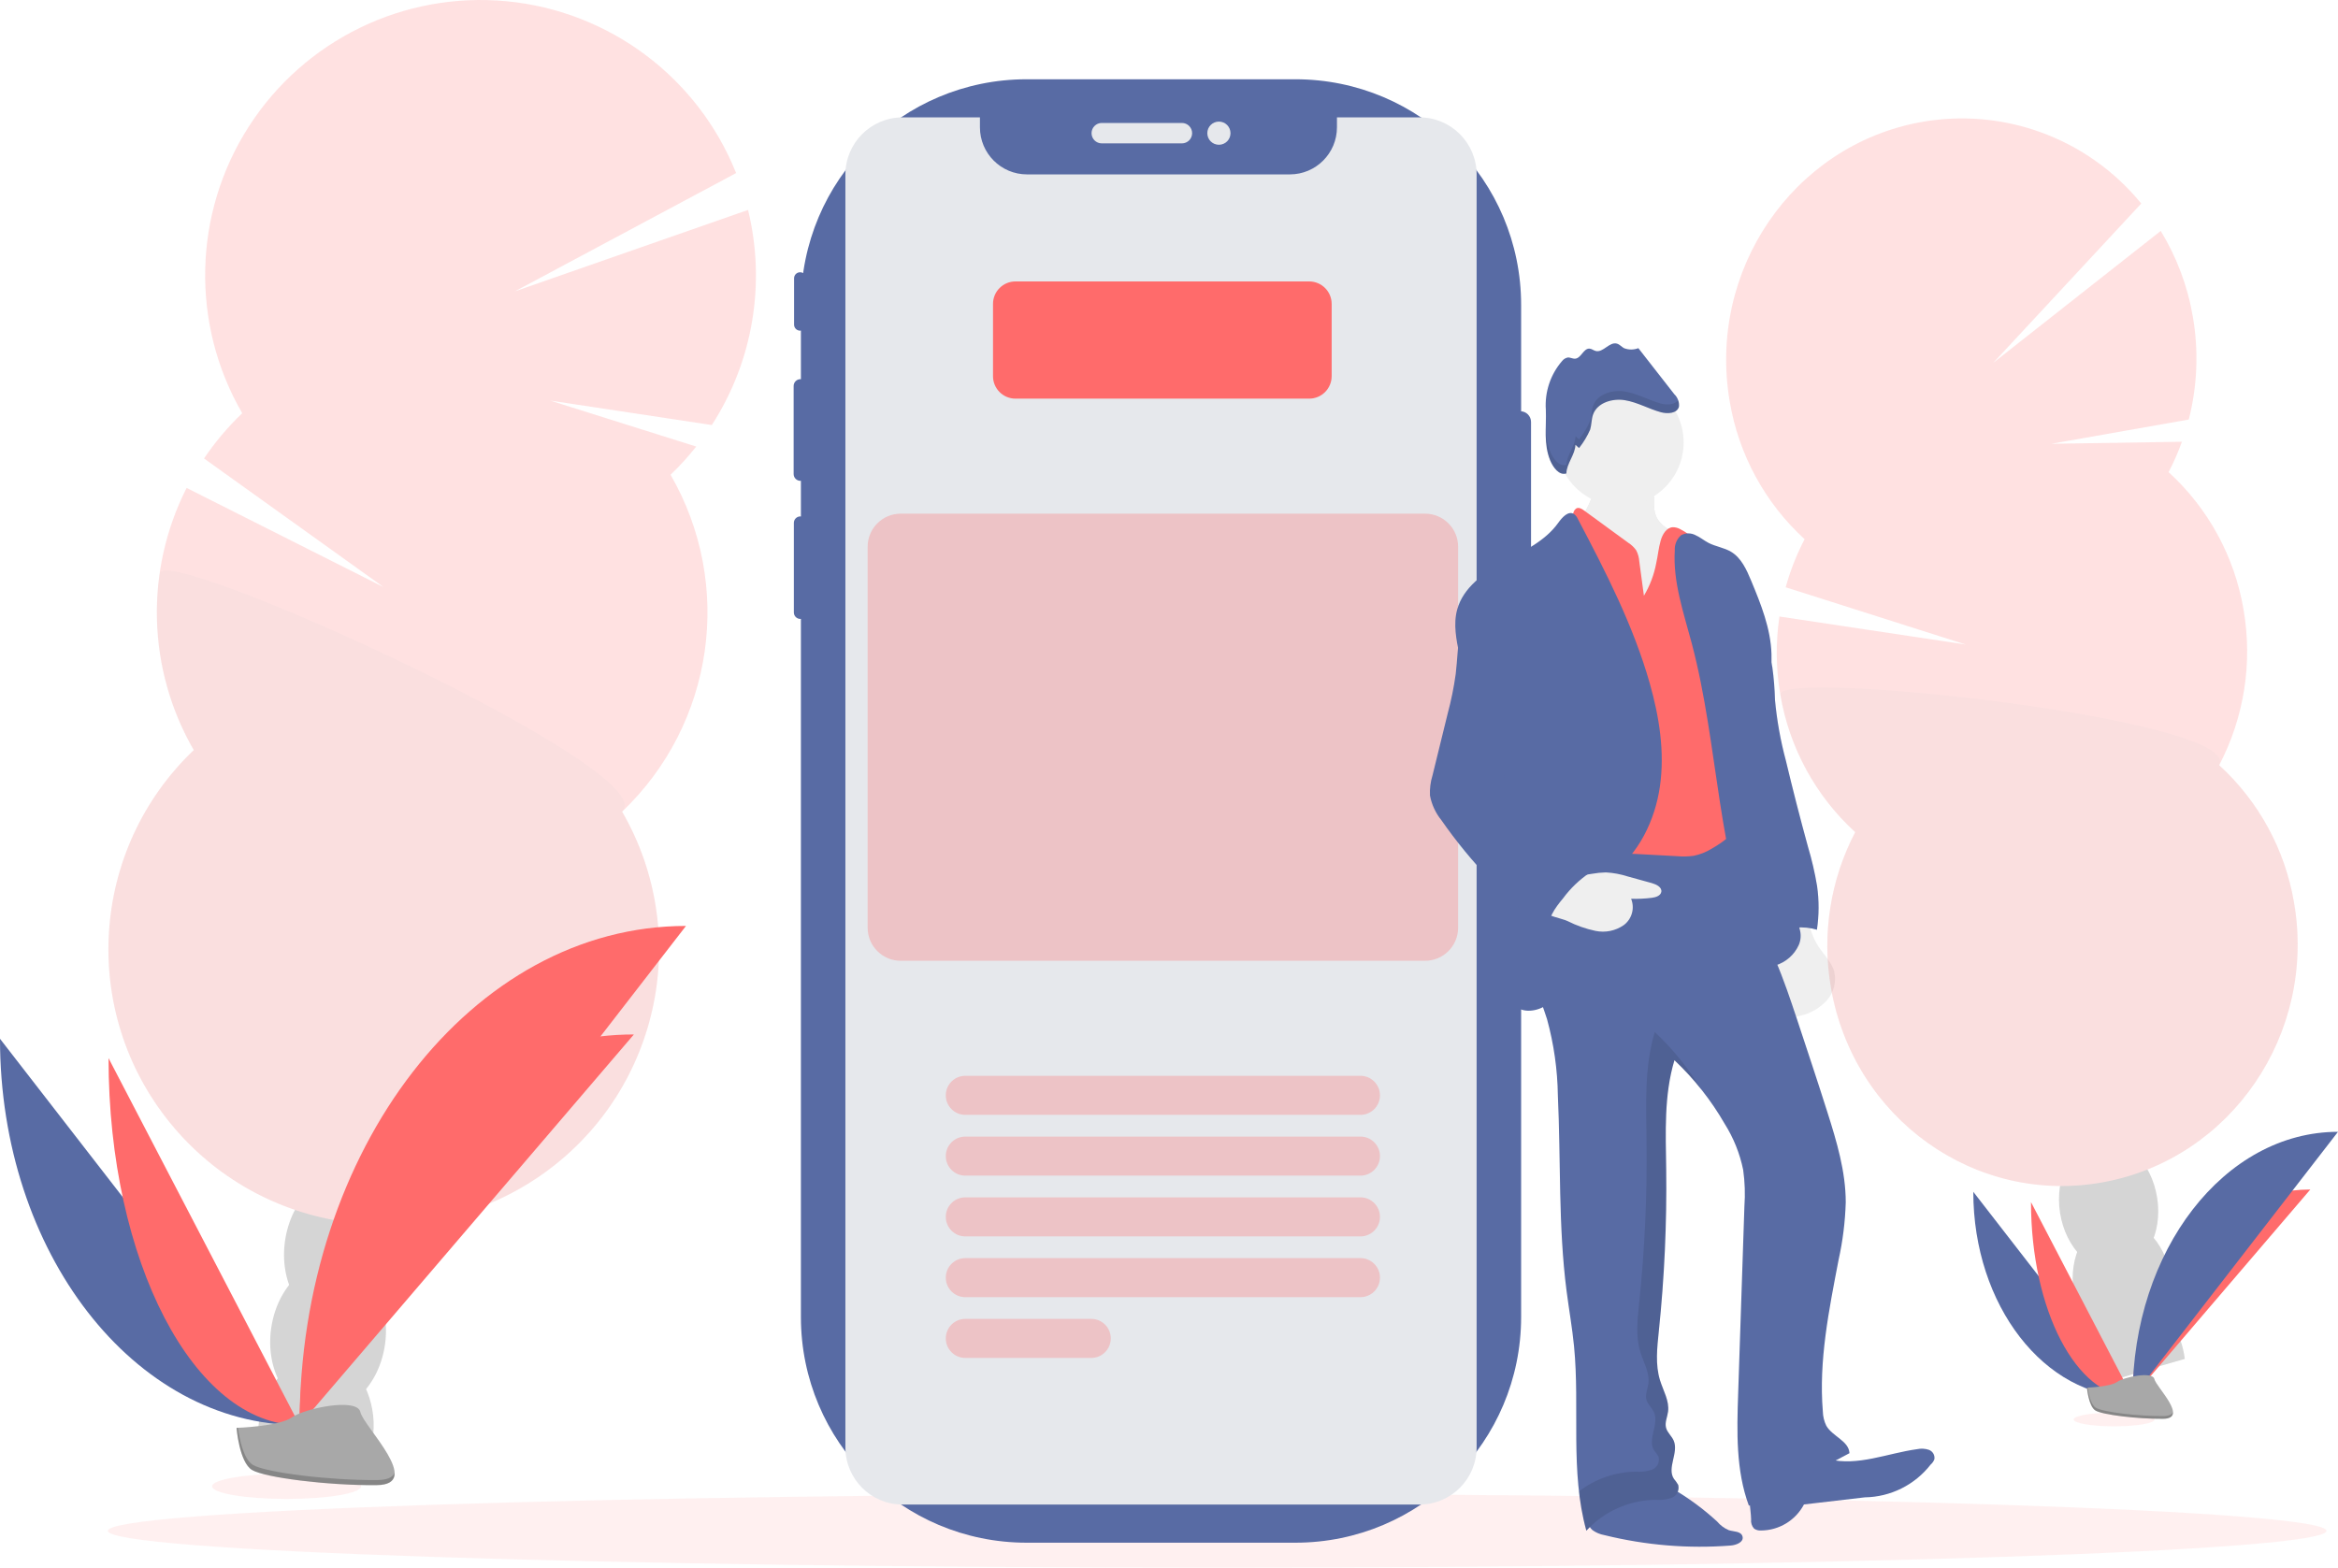
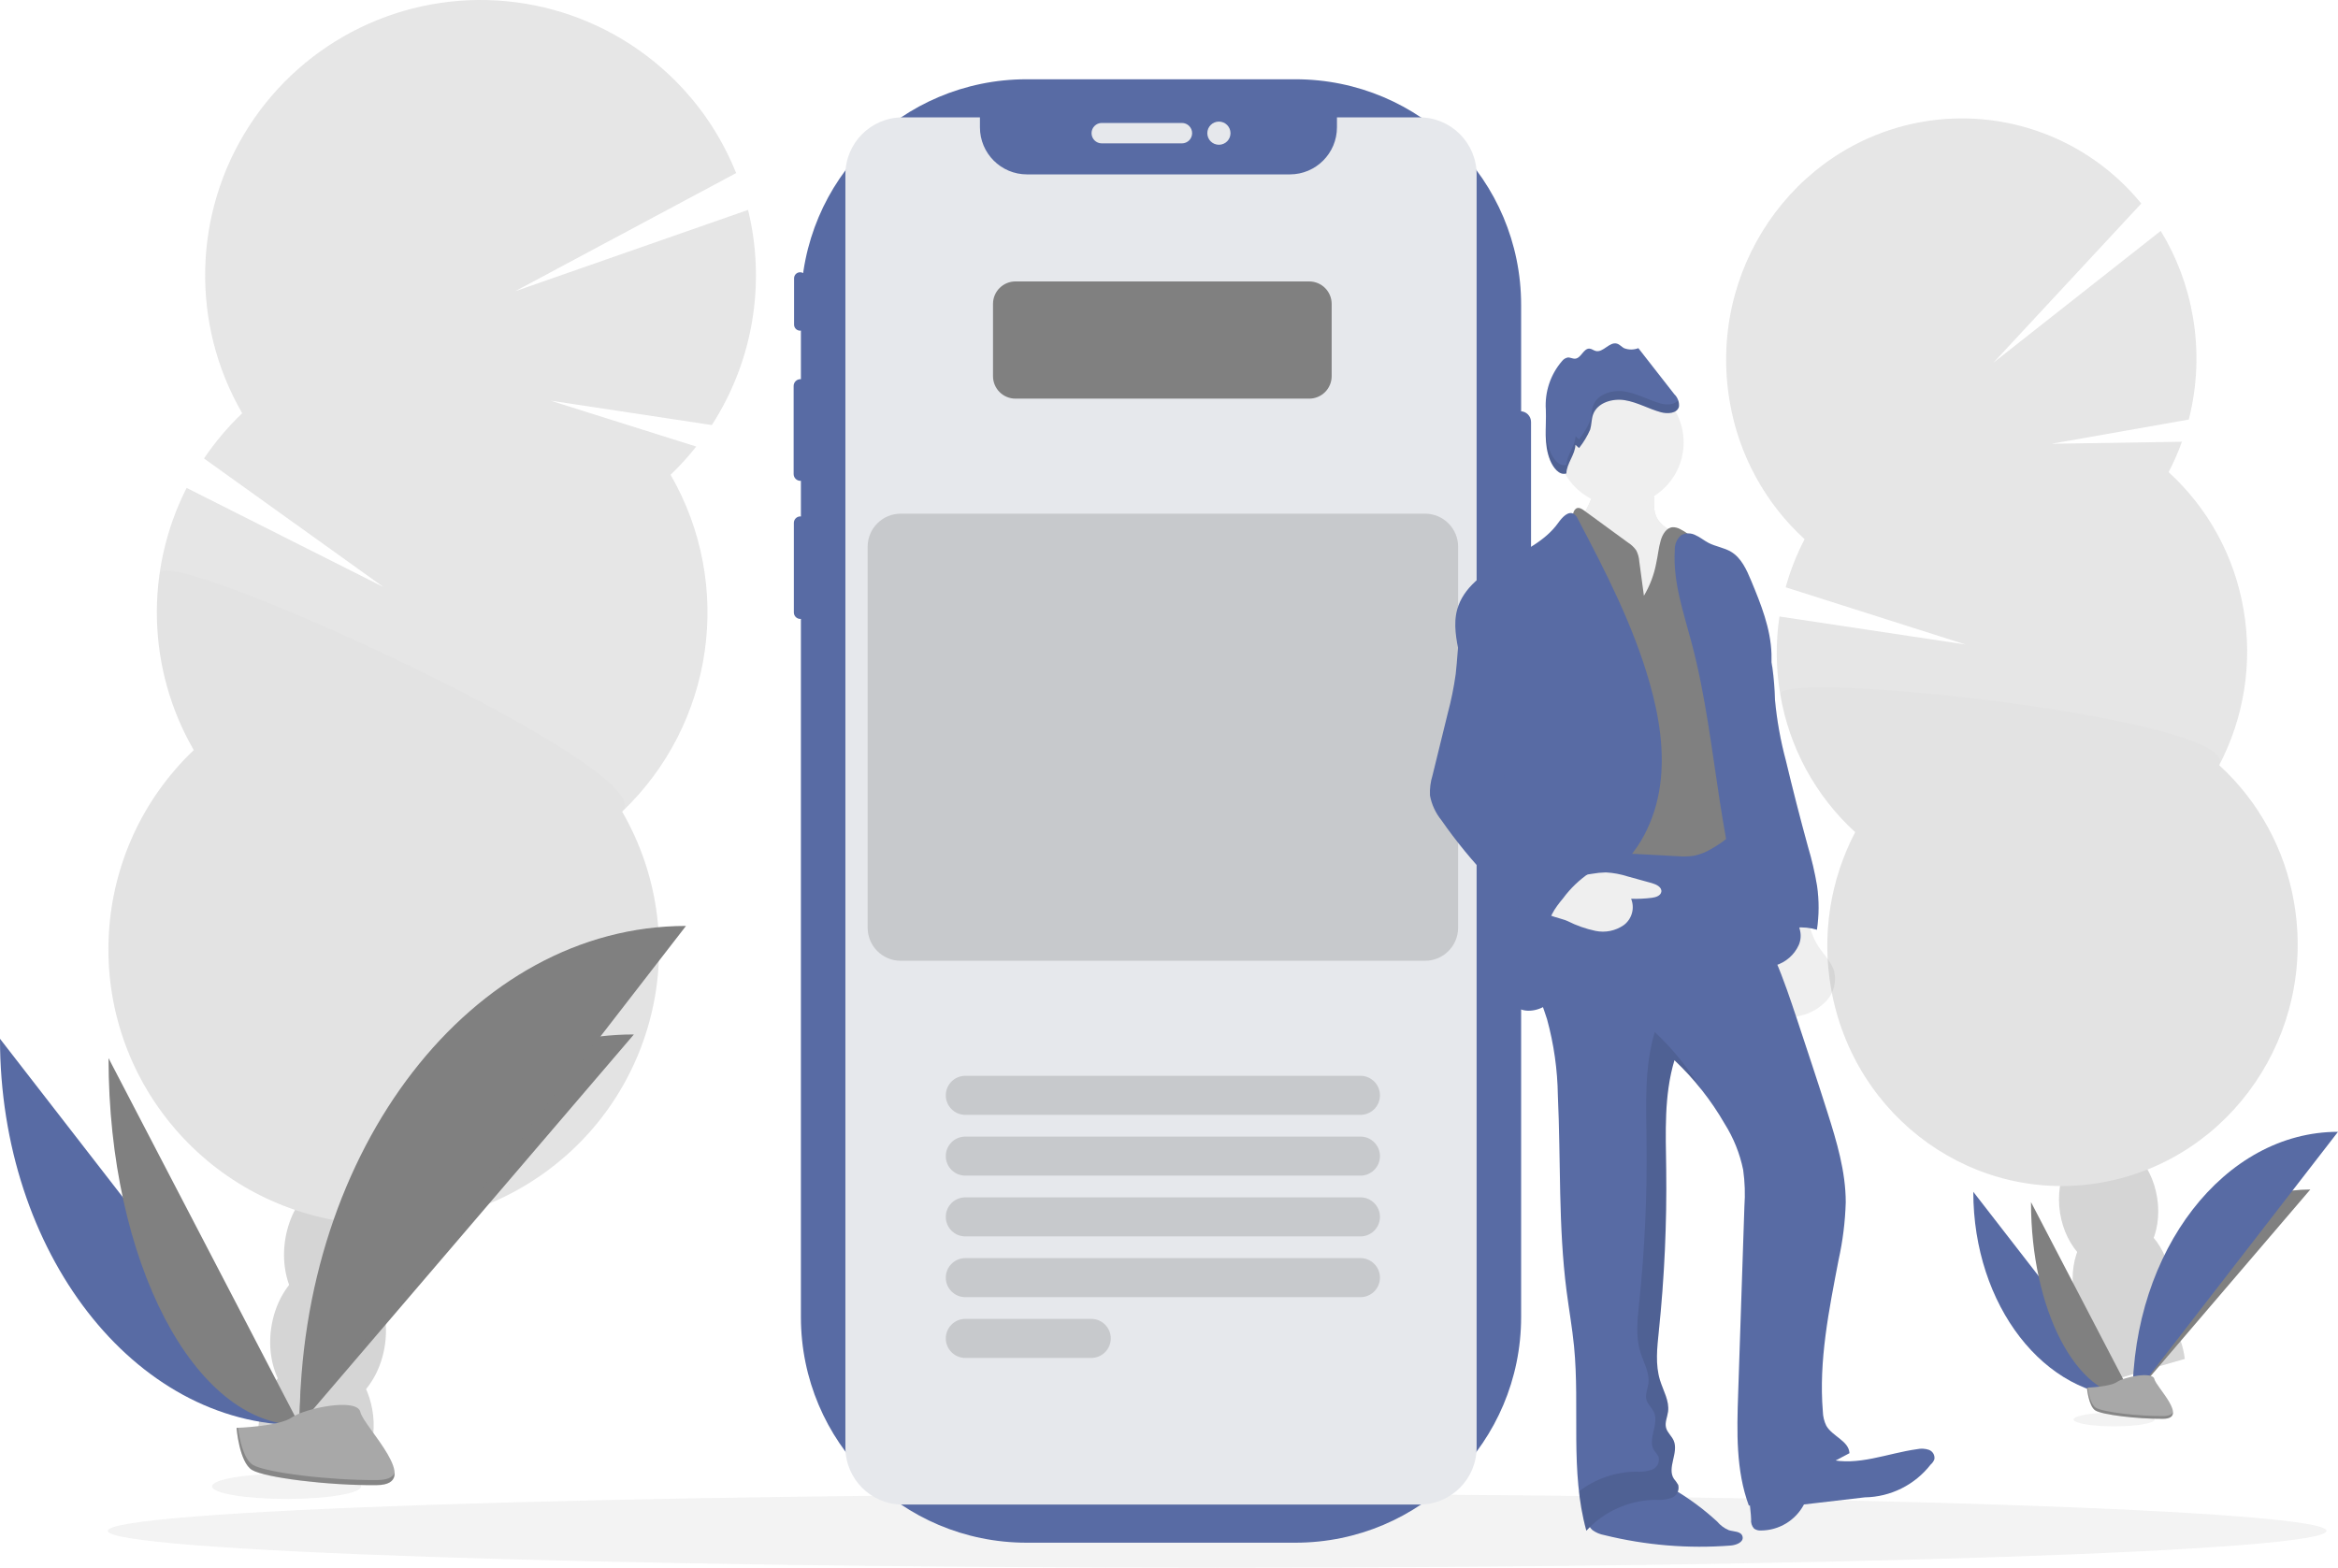
<svg xmlns="http://www.w3.org/2000/svg" width="403.828" height="270.839" viewBox="0 0 403.828 270.839">
  <g id="Group_31" data-name="Group 31" transform="translate(-734 -265)">
    <path id="Path_161" data-name="Path 161" d="M789.839,316.046a4.162,4.162,0,0,0,.859,1.732A96.339,96.339,0,0,0,803.611,332.4a6.872,6.872,0,0,0,1.211-1.706,25.816,25.816,0,0,0,3.153-12.974c-2.171-.7-4.627-1.672-5.324-3.84-.547-1.71.191-3.75-.78-5.272-1.372-2.145-7.214-2.422-9.093-.862-1.226,1.02-.787,1.972-1.177,3.352C791.17,312.6,789.6,314.437,789.839,316.046Z" transform="translate(217.272 39.976)" opacity="0.1" />
    <path id="Path_159" data-name="Path 159" d="M862.587,354c-.806,2.625,2.051,5.482,2.973,8.062s2.164,5.062,2.662,7.762a51.277,51.277,0,0,1,.457,5.643,62.876,62.876,0,0,0,1.875,10.465q1.781,7.469,3.813,14.875a55.422,55.422,0,0,1,1.586,6.835,26.272,26.272,0,0,1-.03,7.533,9.621,9.621,0,0,0-7.154.656,21.264,21.264,0,0,1-2.718-8.845,46.263,46.263,0,0,1,.053-5.538c.24-5.216-2.021-10.439-2.1-15.658a29.492,29.492,0,0,0-.427-5.4c-.247-1.226-.225-3.521-.491-4.743-.424-1.942,1.4-2.838,1.3-4.829l-.555-10.874C863.715,358.038,861.8,355.7,862.587,354Z" transform="translate(171.903 10.447)" fill="#586ba4" opacity="0.1" />
    <g id="Group_20" data-name="Group 20" transform="translate(752.73 265)" opacity="0.2">
      <path id="Path_147" data-name="Path 147" d="M180.458,725.1a17.52,17.52,0,0,0-.161,2.947q9.805.157,19.685.656c.045-.255.09-.517.127-.784a15.624,15.624,0,0,0-.919-8.148c-1.357-3.311-3.888-5.677-7.057-6.13s-6.258,1.1-8.489,3.885A15.651,15.651,0,0,0,180.458,725.1Z" transform="translate(-154.479 -479.295)" fill="#2b2b2b" />
      <ellipse id="Ellipse_99" data-name="Ellipse 99" cx="12.996" cy="9.929" rx="12.996" ry="9.929" transform="translate(26.286 242.357) rotate(-81.951)" fill="#2b2b2b" />
      <ellipse id="Ellipse_100" data-name="Ellipse 100" cx="12.996" cy="9.929" rx="12.996" ry="9.929" transform="translate(28.654 227.225) rotate(-81.82)" fill="#2b2b2b" />
      <ellipse id="Ellipse_101" data-name="Ellipse 101" cx="12.996" cy="9.929" rx="12.996" ry="9.929" transform="translate(30.912 211.505) rotate(-81.82)" fill="#2b2b2b" />
      <ellipse id="Ellipse_102" data-name="Ellipse 102" cx="12.996" cy="9.929" rx="12.996" ry="9.929" transform="translate(33.171 195.782) rotate(-81.82)" fill="#2b2b2b" />
-       <path id="Path_148" data-name="Path 148" d="M208.547,170.8a47.774,47.774,0,0,0,4.432-4.874l-25.2-7.938,27.893,4.222a47.65,47.65,0,0,0,6.258-37.166l-40.259,14.065,38.2-20.431a47.556,47.556,0,1,0-85.31,41.489,47.835,47.835,0,0,0-6.6,7.814L158.967,190.2l-34.012-17.128a47.582,47.582,0,0,0,1.237,45.291A47.552,47.552,0,1,0,200.182,229a47.556,47.556,0,0,0,8.365-58.2Z" transform="translate(-111.454 -88.778)" fill="#ff6b6b" />
+       <path id="Path_148" data-name="Path 148" d="M208.547,170.8a47.774,47.774,0,0,0,4.432-4.874l-25.2-7.938,27.893,4.222a47.65,47.65,0,0,0,6.258-37.166l-40.259,14.065,38.2-20.431a47.556,47.556,0,1,0-85.31,41.489,47.835,47.835,0,0,0-6.6,7.814L158.967,190.2l-34.012-17.128a47.582,47.582,0,0,0,1.237,45.291A47.552,47.552,0,1,0,200.182,229a47.556,47.556,0,0,0,8.365-58.2Z" transform="translate(-111.454 -88.778)" fill="#808080" />
      <path id="Path_149" data-name="Path 149" d="M120.3,352.109a47.364,47.364,0,0,0,5.891,30.548,47.552,47.552,0,1,0,73.99,10.63C207.647,386.186,121.062,346.826,120.3,352.109Z" transform="translate(-111.454 -253.068)" opacity="0.1" />
    </g>
    <path id="Path_150" data-name="Path 150" d="M61.5,567.4c0,36.888,23.142,66.742,51.744,66.742" transform="translate(672.5 -122.938)" fill="#586ba4" />
-     <path id="Path_151" data-name="Path 151" d="M199.5,632.892c0-37.3,25.827-67.492,57.743-67.492" transform="translate(586.244 -121.687)" fill="#ff6b6b" />
-     <path id="Path_152" data-name="Path 152" d="M111.5,576.32c0,35.04,14.758,63.4,33,63.4" transform="translate(641.248 -128.513)" fill="#ff6b6b" />
-     <path id="Path_153" data-name="Path 153" d="M199.5,601.64c0-47.668,29.85-86.24,66.742-86.24" transform="translate(586.244 -90.435)" fill="#ff6b6b" />
-     <ellipse id="Ellipse_103" data-name="Ellipse 103" cx="12.865" cy="2.175" rx="12.865" ry="2.175" transform="translate(770.633 519.607)" fill="#ff6b6b" opacity="0.1" />
+     <path id="Path_151" data-name="Path 151" d="M199.5,632.892c0-37.3,25.827-67.492,57.743-67.492" transform="translate(586.244 -121.687)" fill="#808080" />
+     <path id="Path_152" data-name="Path 152" d="M111.5,576.32c0,35.04,14.758,63.4,33,63.4" transform="translate(641.248 -128.513)" fill="#808080" />
+     <path id="Path_153" data-name="Path 153" d="M199.5,601.64c0-47.668,29.85-86.24,66.742-86.24" transform="translate(586.244 -90.435)" fill="#808080" />
+     <ellipse id="Ellipse_103" data-name="Ellipse 103" cx="12.865" cy="2.175" rx="12.865" ry="2.175" transform="translate(770.633 519.607)" fill="#808080" opacity="0.1" />
    <path id="Path_154" data-name="Path 154" d="M170.47,740.043s7.338-.225,9.55-1.8,11.286-3.453,11.834-.93,11.031,12.561,2.745,12.628-19.25-1.29-21.459-2.625S170.47,740.043,170.47,740.043Z" transform="translate(604.389 -228.37)" fill="#a8a8a8" />
    <path id="Path_155" data-name="Path 155" d="M194.748,755.709c-8.287.064-19.25-1.294-21.459-2.625-1.68-1.024-2.351-4.7-2.576-6.374h-.244s.465,5.921,2.67,7.263,13.176,2.7,21.459,2.625c2.392,0,3.217-.87,3.172-2.13C197.437,755.218,196.541,755.694,194.748,755.709Z" transform="translate(604.389 -235.014)" opacity="0.2" />
-     <ellipse id="Ellipse_104" data-name="Ellipse 104" cx="191.603" cy="6.371" rx="191.603" ry="6.371" transform="translate(752.628 523.098)" fill="#ff6b6b" opacity="0.1" />
+     <ellipse id="Ellipse_104" data-name="Ellipse 104" cx="191.603" cy="6.371" rx="191.603" ry="6.371" transform="translate(752.628 523.098)" fill="#808080" opacity="0.1" />
    <rect id="Rectangle_43" data-name="Rectangle 43" width="3.716" height="30.645" rx="1.858" transform="translate(994.73 336.044)" fill="#586ba4" />
    <rect id="Rectangle_44" data-name="Rectangle 44" width="2.085" height="10.09" rx="1.042" transform="translate(871.155 312.035)" fill="#586ba4" />
    <rect id="Rectangle_45" data-name="Rectangle 45" width="2.351" height="17.563" rx="1.175" transform="translate(871.08 330.506)" fill="#586ba4" />
    <rect id="Rectangle_46" data-name="Rectangle 46" width="2.238" height="17.713" rx="1.119" transform="translate(871.118 354.214)" fill="#586ba4" />
    <rect id="Rectangle_47" data-name="Rectangle 47" width="124.399" height="252.822" rx="38.99" transform="translate(872.336 278.694)" fill="#586ba4" />
    <rect id="Rectangle_48" data-name="Rectangle 48" width="17.372" height="3.528" rx="1.764" transform="translate(922.536 286.242)" fill="#e6e8ec" />
    <circle id="Ellipse_105" data-name="Ellipse 105" cx="2.002" cy="2.002" r="2.002" transform="translate(942.532 286.006)" fill="#e6e8ec" />
    <path id="Path_156" data-name="Path 156" d="M550.083,142.86H535.835v1.714a8.137,8.137,0,0,1-8.136,8.137H482.306a8.133,8.133,0,0,1-8.137-8.137V142.86H460.81a9.88,9.88,0,0,0-9.88,9.88V372.63a9.88,9.88,0,0,0,9.88,9.88h89.273a9.876,9.876,0,0,0,9.876-9.88V152.74A9.876,9.876,0,0,0,550.083,142.86Z" transform="translate(429.089 142.418)" fill="#e6e8ec" />
-     <rect id="Rectangle_49" data-name="Rectangle 49" width="58.493" height="20.248" rx="3.88" transform="translate(905.516 313.621)" fill="#ff6b6b" />
+     <rect id="Rectangle_49" data-name="Rectangle 49" width="58.493" height="20.248" rx="3.88" transform="translate(905.516 313.621)" fill="#808080" />
    <g id="Group_21" data-name="Group 21" transform="translate(897.361 450.855)" opacity="0.3">
-       <rect id="Rectangle_50" data-name="Rectangle 50" width="74.991" height="6.749" rx="3.375" fill="#ff6b6b" />
-       <rect id="Rectangle_51" data-name="Rectangle 51" width="74.991" height="6.749" rx="3.375" transform="translate(0 10.499)" fill="#ff6b6b" />
-       <rect id="Rectangle_52" data-name="Rectangle 52" width="74.991" height="6.749" rx="3.375" transform="translate(0 20.998)" fill="#ff6b6b" />
-       <rect id="Rectangle_53" data-name="Rectangle 53" width="74.991" height="6.749" rx="3.375" transform="translate(0 31.496)" fill="#ff6b6b" />
-       <rect id="Rectangle_54" data-name="Rectangle 54" width="28.497" height="6.749" rx="3.375" transform="translate(0 41.995)" fill="#ff6b6b" />
+       <rect id="Rectangle_50" data-name="Rectangle 50" width="74.991" height="6.749" rx="3.375" fill="#808080" />
+       <rect id="Rectangle_51" data-name="Rectangle 51" width="74.991" height="6.749" rx="3.375" transform="translate(0 10.499)" fill="#808080" />
+       <rect id="Rectangle_52" data-name="Rectangle 52" width="74.991" height="6.749" rx="3.375" transform="translate(0 20.998)" fill="#808080" />
+       <rect id="Rectangle_53" data-name="Rectangle 53" width="74.991" height="6.749" rx="3.375" transform="translate(0 31.496)" fill="#808080" />
+       <rect id="Rectangle_54" data-name="Rectangle 54" width="28.497" height="6.749" rx="3.375" transform="translate(0 41.995)" fill="#808080" />
    </g>
-     <rect id="Rectangle_55" data-name="Rectangle 55" width="101.988" height="77.241" rx="5.71" transform="translate(883.863 353.742)" fill="#ff6b6b" opacity="0.3" />
+     <rect id="Rectangle_55" data-name="Rectangle 55" width="101.988" height="77.241" rx="5.71" transform="translate(883.863 353.742)" fill="#808080" opacity="0.3" />
    <path id="Path_157" data-name="Path 157" d="M879.53,523.991c.112,1.5.532,3.277,1.95,3.795a3.626,3.626,0,0,0,2.085-.034,8.831,8.831,0,0,0,4.627-2.651,5.589,5.589,0,0,0,1.271-5.047c-.472-1.657-1.811-2.895-2.752-4.338-1.1-1.684-1.451-3.588-2.216-5.4C878.442,510.9,879.192,519.484,879.53,523.991Z" transform="translate(161.335 -87.26)" fill="#efefef" />
    <path id="Path_158" data-name="Path 158" d="M862.587,354c-.806,2.625,2.051,5.482,2.973,8.062s2.164,5.062,2.662,7.762a51.277,51.277,0,0,1,.457,5.643,62.876,62.876,0,0,0,1.875,10.465q1.781,7.469,3.813,14.875a55.422,55.422,0,0,1,1.586,6.835,26.272,26.272,0,0,1-.03,7.533,9.621,9.621,0,0,0-7.154.656,21.264,21.264,0,0,1-2.718-8.845,46.263,46.263,0,0,1,.053-5.538c.24-5.216-2.021-10.439-2.1-15.658a29.492,29.492,0,0,0-.427-5.4c-.247-1.226-.225-3.521-.491-4.743-.424-1.942,1.4-2.838,1.3-4.829l-.555-10.874C863.715,358.038,861.8,355.7,862.587,354Z" transform="translate(171.903 10.447)" fill="#586ba4" />
    <path id="Path_160" data-name="Path 160" d="M789.839,316.046a4.162,4.162,0,0,0,.859,1.732A96.339,96.339,0,0,0,803.611,332.4a6.872,6.872,0,0,0,1.211-1.706,25.816,25.816,0,0,0,3.153-12.974c-2.171-.7-4.627-1.672-5.324-3.84-.547-1.71.191-3.75-.78-5.272-1.372-2.145-7.214-2.422-9.093-.862-1.226,1.02-.787,1.972-1.177,3.352C791.17,312.6,789.6,314.437,789.839,316.046Z" transform="translate(217.272 39.976)" fill="#efefef" />
    <path id="Path_162" data-name="Path 162" d="M793.278,779.976a5.009,5.009,0,0,0,2.055.862,68.844,68.844,0,0,0,21.823,1.8c.975-.075,2.28-.6,2.04-1.549s-1.5-.832-2.362-1.1a5.309,5.309,0,0,1-2.028-1.5,44.442,44.442,0,0,0-7.657-5.654,5.266,5.266,0,0,0-4.987-.9c-2.362.446-6.869.375-8.736,2.122C791.928,775.447,791.707,778.6,793.278,779.976Z" transform="translate(215.783 -250.631)" fill="#586ba4" />
    <path id="Path_163" data-name="Path 163" d="M867.477,768.456a2.036,2.036,0,0,0,.51,1.609,1.874,1.874,0,0,0,1.211.326,8.444,8.444,0,0,0,7.409-4.5l10.5-1.226A14.687,14.687,0,0,0,898.49,759a2.2,2.2,0,0,0,.645-.93,1.482,1.482,0,0,0-.964-1.62,3.866,3.866,0,0,0-2.028-.109c-5.126.7-10.27,3-15.283,1.721a12.005,12.005,0,0,0-3.708-.75,7.7,7.7,0,0,0-1.984.532c-1.631.6-6.505,1.447-7.585,2.831S867.477,766.807,867.477,768.456Z" transform="translate(168.982 -240.982)" fill="#586ba4" />
    <path id="Path_164" data-name="Path 164" d="M778.833,468.064c-1.5,2.34-4.657,2.846-6.865,4.522-3.375,2.576-3.971,7.375-4.162,11.624a32.881,32.881,0,0,0,.439,8.8c.454,2,1.256,3.9,1.875,5.868a52.7,52.7,0,0,1,1.875,13.21c.517,11.249.06,22.565,1.5,33.746.412,3.195.982,6.374,1.294,9.58,1.035,10.619-.716,21.568,2.126,31.849a16.551,16.551,0,0,1,11.9-5.332,6.859,6.859,0,0,0,2.782-.323,1.894,1.894,0,0,0,1.185-2.25,7.145,7.145,0,0,0-.75-1.061c-1.237-1.875.87-4.529-.034-6.6-.345-.791-1.1-1.38-1.32-2.22-.236-.907.221-1.837.349-2.767.251-1.875-.825-3.618-1.384-5.418-.844-2.718-.506-5.624-.214-8.47a240.7,240.7,0,0,0,1.275-27.994c-.082-6.326-.4-12.786,1.425-18.845a47.959,47.959,0,0,1,8.669,10.971A23.966,23.966,0,0,1,804,524.919a29.838,29.838,0,0,1,.214,6.314l-1.08,32.359c-.221,6.52-.409,13.236,1.856,19.359,5.744-3.063,11.624-6,17.372-9.078-.1-2.122-2.943-2.895-4-4.74a5.891,5.891,0,0,1-.6-2.471c-.731-8.766,1.061-17.525,2.715-26.164a53.2,53.2,0,0,0,1.241-9.959c0-5.317-1.56-10.5-3.165-15.561-1.7-5.369-3.483-10.712-5.249-16.056-1.144-3.431-2.287-6.865-3.716-10.188-1.354-3.138-2.958-6.176-4.125-9.393-1.849-5.167-2.478-10.675-3.1-16.123C794.551,464.776,786.625,466.512,778.833,468.064Z" transform="translate(231.086 -57.82)" fill="#586ba4" />
    <circle id="Ellipse_106" data-name="Ellipse 106" cx="10.956" cy="10.956" r="10.956" transform="translate(1002.893 330.479)" fill="#efefef" />
-     <path id="Path_165" data-name="Path 165" d="M797.341,337.982l-.8-5.939a4.8,4.8,0,0,0-.525-1.9,4.876,4.876,0,0,0-1.372-1.312l-7.634-5.576c-.375-.285-.892-.585-1.324-.375a1.26,1.26,0,0,0-.532.776c-1.2,3.566-.461,7.447-.037,11.185.353,3.116.473,6.254.593,9.374a69.943,69.943,0,0,1,0,8.5c-.416,4.9-1.875,9.843-.9,14.665.641,3.191,1.781,6.157,2.047,9.4a27.861,27.861,0,0,0,.836,6.67c2.625-1.125,5.594-1,8.452-.851l6.922.375a12.592,12.592,0,0,0,2.887-.067,9.694,9.694,0,0,0,3.022-1.185,20.733,20.733,0,0,0,6.322-5.512c-1.17-5.651-.037-11.485-.814-17.2-.45-3.3-1.563-6.468-2.089-9.749-.649-4.05-.375-8.249-1.556-12.182a35.07,35.07,0,0,0-2.486-5.763,10.664,10.664,0,0,0-4.769-4.856,2.587,2.587,0,0,0-1.249-.319c-1.106.06-1.789,1.23-2.092,2.295-.375,1.279-.484,2.625-.772,3.9A17.174,17.174,0,0,1,797.341,337.982Z" transform="translate(220.602 29.94)" fill="#ff6b6b" />
+     <path id="Path_165" data-name="Path 165" d="M797.341,337.982l-.8-5.939a4.8,4.8,0,0,0-.525-1.9,4.876,4.876,0,0,0-1.372-1.312l-7.634-5.576c-.375-.285-.892-.585-1.324-.375a1.26,1.26,0,0,0-.532.776c-1.2,3.566-.461,7.447-.037,11.185.353,3.116.473,6.254.593,9.374a69.943,69.943,0,0,1,0,8.5c-.416,4.9-1.875,9.843-.9,14.665.641,3.191,1.781,6.157,2.047,9.4a27.861,27.861,0,0,0,.836,6.67c2.625-1.125,5.594-1,8.452-.851l6.922.375a12.592,12.592,0,0,0,2.887-.067,9.694,9.694,0,0,0,3.022-1.185,20.733,20.733,0,0,0,6.322-5.512c-1.17-5.651-.037-11.485-.814-17.2-.45-3.3-1.563-6.468-2.089-9.749-.649-4.05-.375-8.249-1.556-12.182a35.07,35.07,0,0,0-2.486-5.763,10.664,10.664,0,0,0-4.769-4.856,2.587,2.587,0,0,0-1.249-.319c-1.106.06-1.789,1.23-2.092,2.295-.375,1.279-.484,2.625-.772,3.9A17.174,17.174,0,0,1,797.341,337.982Z" transform="translate(220.602 29.94)" fill="#808080" />
    <path id="Path_166" data-name="Path 166" d="M742,410.125c1.462,1.541,4.125,1.162,5.819-.109,3.693-2.76,4.035-8.05,4.237-12.655a11.148,11.148,0,0,1,.96-4.822c1.189-2.25,3.641-3.412,5.681-4.9,4.837-3.543,7.679-9.374,8.526-15.294s-.124-12-1.758-17.762c-2.827-9.963-7.589-19.25-12.422-28.407a2.069,2.069,0,0,0-.675-.859c-.982-.611-2.047.592-2.718,1.534-2.276,3.191-6.026,4.9-9.46,6.783s-6.948,4.4-7.987,8.174c-.7,2.535-.154,5.223.375,7.792s2.377,4.608,3.776,6.772a66.12,66.12,0,0,1,4.38,7.458,14.077,14.077,0,0,1,1.125,3.026,18.062,18.062,0,0,1,.3,3.75,176.7,176.7,0,0,1-.78,23.281c-.529,4.361-1.384,8.74-.994,13.123A5.4,5.4,0,0,0,742,410.125Z" transform="translate(253.49 28.481)" fill="#586ba4" />
    <path id="Path_167" data-name="Path 167" d="M776.43,499.143a19.849,19.849,0,0,0,4.829,1.7,6.306,6.306,0,0,0,4.875-.99,3.864,3.864,0,0,0,1.279-4.559,23.1,23.1,0,0,0,3.6-.169c.682-.09,1.5-.352,1.62-1.031.124-.8-.84-1.275-1.616-1.5l-4.181-1.155a15.063,15.063,0,0,0-3.78-.7,15.245,15.245,0,0,0-2.373.236l-6.344.986a1.162,1.162,0,0,0-.48.15,1.124,1.124,0,0,0-.375.63c-.307.975-1.729,3.69-1.241,4.653C772.643,498.209,775.556,498.712,776.43,499.143Z" transform="translate(228.318 -75.022)" fill="#efefef" />
    <path id="Path_168" data-name="Path 168" d="M854.352,405.609a6.483,6.483,0,0,1-4.072,3.566,2.228,2.228,0,0,1-1.211.079c-.75-.206-1.162-.99-1.474-1.7-7.428-16.907-7.012-36.146-11.732-53.994-1.4-5.3-3.277-10.622-2.94-16.093a3.268,3.268,0,0,1,1.084-2.625,2.658,2.658,0,0,1,2.516,0c.8.356,1.481.937,2.25,1.335,1.241.634,2.685.814,3.877,1.53,1.77,1.065,2.673,3.09,3.465,4.994,1.691,4.068,3.375,8.249,3.51,12.659.285,8.564-3.513,16.794-1.534,25.122a49.852,49.852,0,0,0,1.53,4.852,147.518,147.518,0,0,1,4.875,17.552A4.018,4.018,0,0,1,854.352,405.609Z" transform="translate(190.352 22.622)" fill="#586ba4" />
    <path id="Path_169" data-name="Path 169" d="M779.287,265.057a14.464,14.464,0,0,0,1.92-3.195c.251-.847.2-1.774.5-2.606.75-2.055,3.356-2.812,5.508-2.456s4.1,1.5,6.2,2.074c1.166.319,2.79.221,3.12-.941a2.631,2.631,0,0,0-.8-2.175l-6.209-7.953a3.414,3.414,0,0,1-2.475,0c-.431-.232-.75-.652-1.23-.784-1.294-.375-2.377,1.616-3.675,1.267-.375-.1-.671-.375-1.046-.4-1.046-.086-1.44,1.646-2.486,1.732-.435.038-.851-.24-1.286-.2a1.646,1.646,0,0,0-.971.6,11.648,11.648,0,0,0-2.812,8.41c.112,3.033-.409,5.966.75,8.767.514,1.219,1.545,2.658,2.8,2.25,0-1.65,1.537-3.3,1.556-4.942" transform="translate(227.457 77.343)" fill="#586ba4" />
    <g id="Group_22" data-name="Group 22" transform="translate(1006.706 443.293)" opacity="0.1">
      <path id="Path_170" data-name="Path 170" d="M810.008,574.3a47.62,47.62,0,0,0-8.092-10.019c-1.822,6.059-1.5,12.52-1.425,18.845a240.682,240.682,0,0,1-1.275,27.994c-.293,2.831-.63,5.752.214,8.47.559,1.8,1.635,3.551,1.384,5.418-.128.93-.585,1.875-.349,2.767.218.84.975,1.429,1.32,2.22.9,2.066-1.2,4.709.034,6.6a7.144,7.144,0,0,1,.75,1.061,1.873,1.873,0,0,1-1.185,2.25,7.06,7.06,0,0,1-2.782.323,16.577,16.577,0,0,0-9.8,3.416,44.24,44.24,0,0,0,1.279,6.787A16.551,16.551,0,0,1,802,645.094a6.86,6.86,0,0,0,2.782-.322,1.894,1.894,0,0,0,1.185-2.25,7.143,7.143,0,0,0-.75-1.061c-1.237-1.875.87-4.529-.034-6.6-.345-.791-1.1-1.38-1.32-2.22-.236-.907.221-1.837.349-2.767.251-1.875-.825-3.618-1.384-5.418-.844-2.718-.506-5.624-.214-8.47A240.7,240.7,0,0,0,803.888,588c-.083-6.326-.4-12.786,1.425-18.845A46.32,46.32,0,0,1,810.008,574.3Z" transform="translate(-788.8 -564.28)" />
    </g>
    <g id="Group_23" data-name="Group 23" transform="translate(1000.979 332.56)" opacity="0.1">
      <path id="Path_171" data-name="Path 171" d="M773.574,275.882V274.33a11.728,11.728,0,0,0,0,1.2C773.57,275.65,773.574,275.766,773.574,275.882Z" transform="translate(-773.547 -272.315)" />
      <path id="Path_172" data-name="Path 172" d="M793.42,271.114c-2.1-.577-4.046-1.721-6.2-2.074s-4.766.4-5.508,2.456c-.3.832-.247,1.759-.5,2.606a14.468,14.468,0,0,1-1.92,3.195l-.619-.547c0,1.646-1.537,3.292-1.556,4.942-1.26.409-2.291-1.031-2.8-2.25a11.336,11.336,0,0,1-.776-4.222,13.747,13.747,0,0,0,.776,5.722c.514,1.222,1.545,2.662,2.8,2.25,0-1.65,1.537-3.3,1.556-4.942l.619.547a14.468,14.468,0,0,0,1.92-3.195c.251-.847.2-1.774.5-2.606.75-2.055,3.356-2.812,5.508-2.456s4.1,1.5,6.2,2.073c1.166.319,2.79.221,3.12-.941a1.657,1.657,0,0,0-.15-1.17C795.868,271.351,794.466,271.4,793.42,271.114Z" transform="translate(-773.528 -268.957)" />
    </g>
    <path id="Path_173" data-name="Path 173" d="M724.611,373.953a55.4,55.4,0,0,1-1.38,6.8l-2.625,10.7a10.042,10.042,0,0,0-.439,3.476,9.573,9.573,0,0,0,1.969,4.259,84.977,84.977,0,0,0,18.572,19.288c-.416-2.133,1.065-4.125,2.46-5.8a18.615,18.615,0,0,1,4.563-4.376q-6.817-6.43-13.206-13.292a6.944,6.944,0,0,1-1.147-1.481c-1.027-1.984,0-4.353.9-6.4,2.823-6.521,4.155-13.918,2.344-20.791a11.88,11.88,0,0,0-4.046-6.749,3.3,3.3,0,0,0-3.285-.637,3.648,3.648,0,0,0-1.125,1.009C724.8,364.036,725.2,368.966,724.611,373.953Z" transform="translate(260.823 7.502)" fill="#586ba4" />
    <g id="Group_24" data-name="Group 24" transform="translate(1032.146 285.444)" opacity="0.2">
      <path id="Path_174" data-name="Path 174" d="M1022.733,699.863a16.19,16.19,0,0,0,.656,2.493q8-2.576,16.149-4.874c-.034-.225-.064-.457-.1-.69a13.764,13.764,0,0,0-2.921-6.509c-1.984-2.373-4.668-3.641-7.36-3.142s-4.785,2.625-5.853,5.564a14.035,14.035,0,0,0-.566,7.158Z" transform="translate(-960.318 -483.157)" fill="#2b2b2b" />
      <ellipse id="Ellipse_107" data-name="Ellipse 107" cx="8.489" cy="11.357" rx="8.489" ry="11.357" transform="translate(58.263 191.574) rotate(-8.99)" fill="#2b2b2b" />
      <ellipse id="Ellipse_108" data-name="Ellipse 108" cx="8.489" cy="11.357" rx="8.489" ry="11.357" transform="translate(55.901 177.899) rotate(-8.99)" fill="#2b2b2b" />
      <ellipse id="Ellipse_109" data-name="Ellipse 109" cx="8.489" cy="11.357" rx="8.489" ry="11.357" transform="translate(53.537 164.222) rotate(-8.99)" fill="#2b2b2b" />
      <ellipse id="Ellipse_110" data-name="Ellipse 110" cx="8.489" cy="11.357" rx="8.489" ry="11.357" transform="translate(51.174 150.548) rotate(-8.99)" fill="#2b2b2b" />
-       <path id="Path_175" data-name="Path 175" d="M933.073,204.422a42.16,42.16,0,0,0,2.3-5.249l-22.576.352,23.757-4.188a42.392,42.392,0,0,0,.7-17.8,41.9,41.9,0,0,0-5.542-14.785L902.807,185.52l25.542-27.5A39.971,39.971,0,0,0,890.2,143.964c-22.085,4.068-36.828,25.7-32.925,48.306A41.538,41.538,0,0,0,870.2,216.008a42.51,42.51,0,0,0-3.27,8.305l31.091,9.891-32.167-4.841a42.557,42.557,0,0,0,.157,13.521,41.538,41.538,0,0,0,12.928,23.738,42.348,42.348,0,0,0-4.188,26.888c3.9,22.614,24.972,37.646,47.061,33.581s36.828-25.7,32.925-48.306a41.538,41.538,0,0,0-12.928-23.738,42.349,42.349,0,0,0,4.207-26.888,41.5,41.5,0,0,0-12.947-23.739Z" transform="translate(-856.649 -143.3)" fill="#ff6b6b" />
+       <path id="Path_175" data-name="Path 175" d="M933.073,204.422a42.16,42.16,0,0,0,2.3-5.249l-22.576.352,23.757-4.188a42.392,42.392,0,0,0,.7-17.8,41.9,41.9,0,0,0-5.542-14.785L902.807,185.52l25.542-27.5A39.971,39.971,0,0,0,890.2,143.964c-22.085,4.068-36.828,25.7-32.925,48.306A41.538,41.538,0,0,0,870.2,216.008a42.51,42.51,0,0,0-3.27,8.305l31.091,9.891-32.167-4.841a42.557,42.557,0,0,0,.157,13.521,41.538,41.538,0,0,0,12.928,23.738,42.348,42.348,0,0,0-4.188,26.888c3.9,22.614,24.972,37.646,47.061,33.581s36.828-25.7,32.925-48.306a41.538,41.538,0,0,0-12.928-23.738,42.349,42.349,0,0,0,4.207-26.888,41.5,41.5,0,0,0-12.947-23.739Z" transform="translate(-856.649 -143.3)" fill="#808080" />
      <path id="Path_176" data-name="Path 176" d="M881.62,406.781a41.538,41.538,0,0,0,12.929,23.738,42.348,42.348,0,0,0-4.188,26.888c3.9,22.614,24.972,37.646,47.061,33.581s36.828-25.7,32.925-48.306a41.538,41.538,0,0,0-12.929-23.738C961.576,410.992,880.829,402.188,881.62,406.781Z" transform="translate(-872.254 -307.197)" opacity="0.1" />
    </g>
    <path id="Path_177" data-name="Path 177" d="M970.5,637.9c0,19.614,12.3,35.486,27.511,35.486" transform="translate(104.335 -167.003)" fill="#586ba4" />
-     <path id="Path_178" data-name="Path 178" d="M1043.87,672.723c0-19.835,13.731-35.883,30.7-35.883" transform="translate(58.476 -166.341)" fill="#ff6b6b" />
-     <path id="Path_179" data-name="Path 179" d="M997.08,642.65c0,18.628,7.848,33.7,17.544,33.7" transform="translate(87.722 -169.972)" fill="#ff6b6b" />
+     <path id="Path_178" data-name="Path 178" d="M1043.87,672.723c0-19.835,13.731-35.883,30.7-35.883" transform="translate(58.476 -166.341)" fill="#808080" />
+     <path id="Path_179" data-name="Path 179" d="M997.08,642.65c0,18.628,7.848,33.7,17.544,33.7" transform="translate(87.722 -169.972)" fill="#808080" />
    <path id="Path_180" data-name="Path 180" d="M1043.87,656.11c0-25.343,15.868-45.85,35.482-45.85" transform="translate(58.476 -149.727)" fill="#586ba4" />
-     <ellipse id="Ellipse_111" data-name="Ellipse 111" cx="7.004" cy="1.185" rx="7.004" ry="1.185" transform="translate(1092.162 509.045)" fill="#ff6b6b" opacity="0.1" />
+     <ellipse id="Ellipse_111" data-name="Ellipse 111" cx="7.004" cy="1.185" rx="7.004" ry="1.185" transform="translate(1092.162 509.045)" fill="#808080" opacity="0.1" />
    <path id="Path_181" data-name="Path 181" d="M1022.85,724.532s3.993-.124,5.2-.982,6.146-1.875,6.445-.506,6,6.839,1.5,6.877-10.5-.7-11.68-1.436S1022.85,724.532,1022.85,724.532Z" transform="translate(71.614 -219.803)" fill="#a8a8a8" />
    <path id="Path_182" data-name="Path 182" d="M1036.063,733.026c-4.5.037-10.476-.7-11.68-1.436-.915-.555-1.279-2.557-1.4-3.48h-.131s.251,3.221,1.455,3.952,7.169,1.47,11.68,1.436c1.3,0,1.751-.476,1.725-1.162C1037.53,732.759,1037.035,733.018,1036.063,733.026Z" transform="translate(71.614 -223.388)" opacity="0.2" />
  </g>
</svg>
